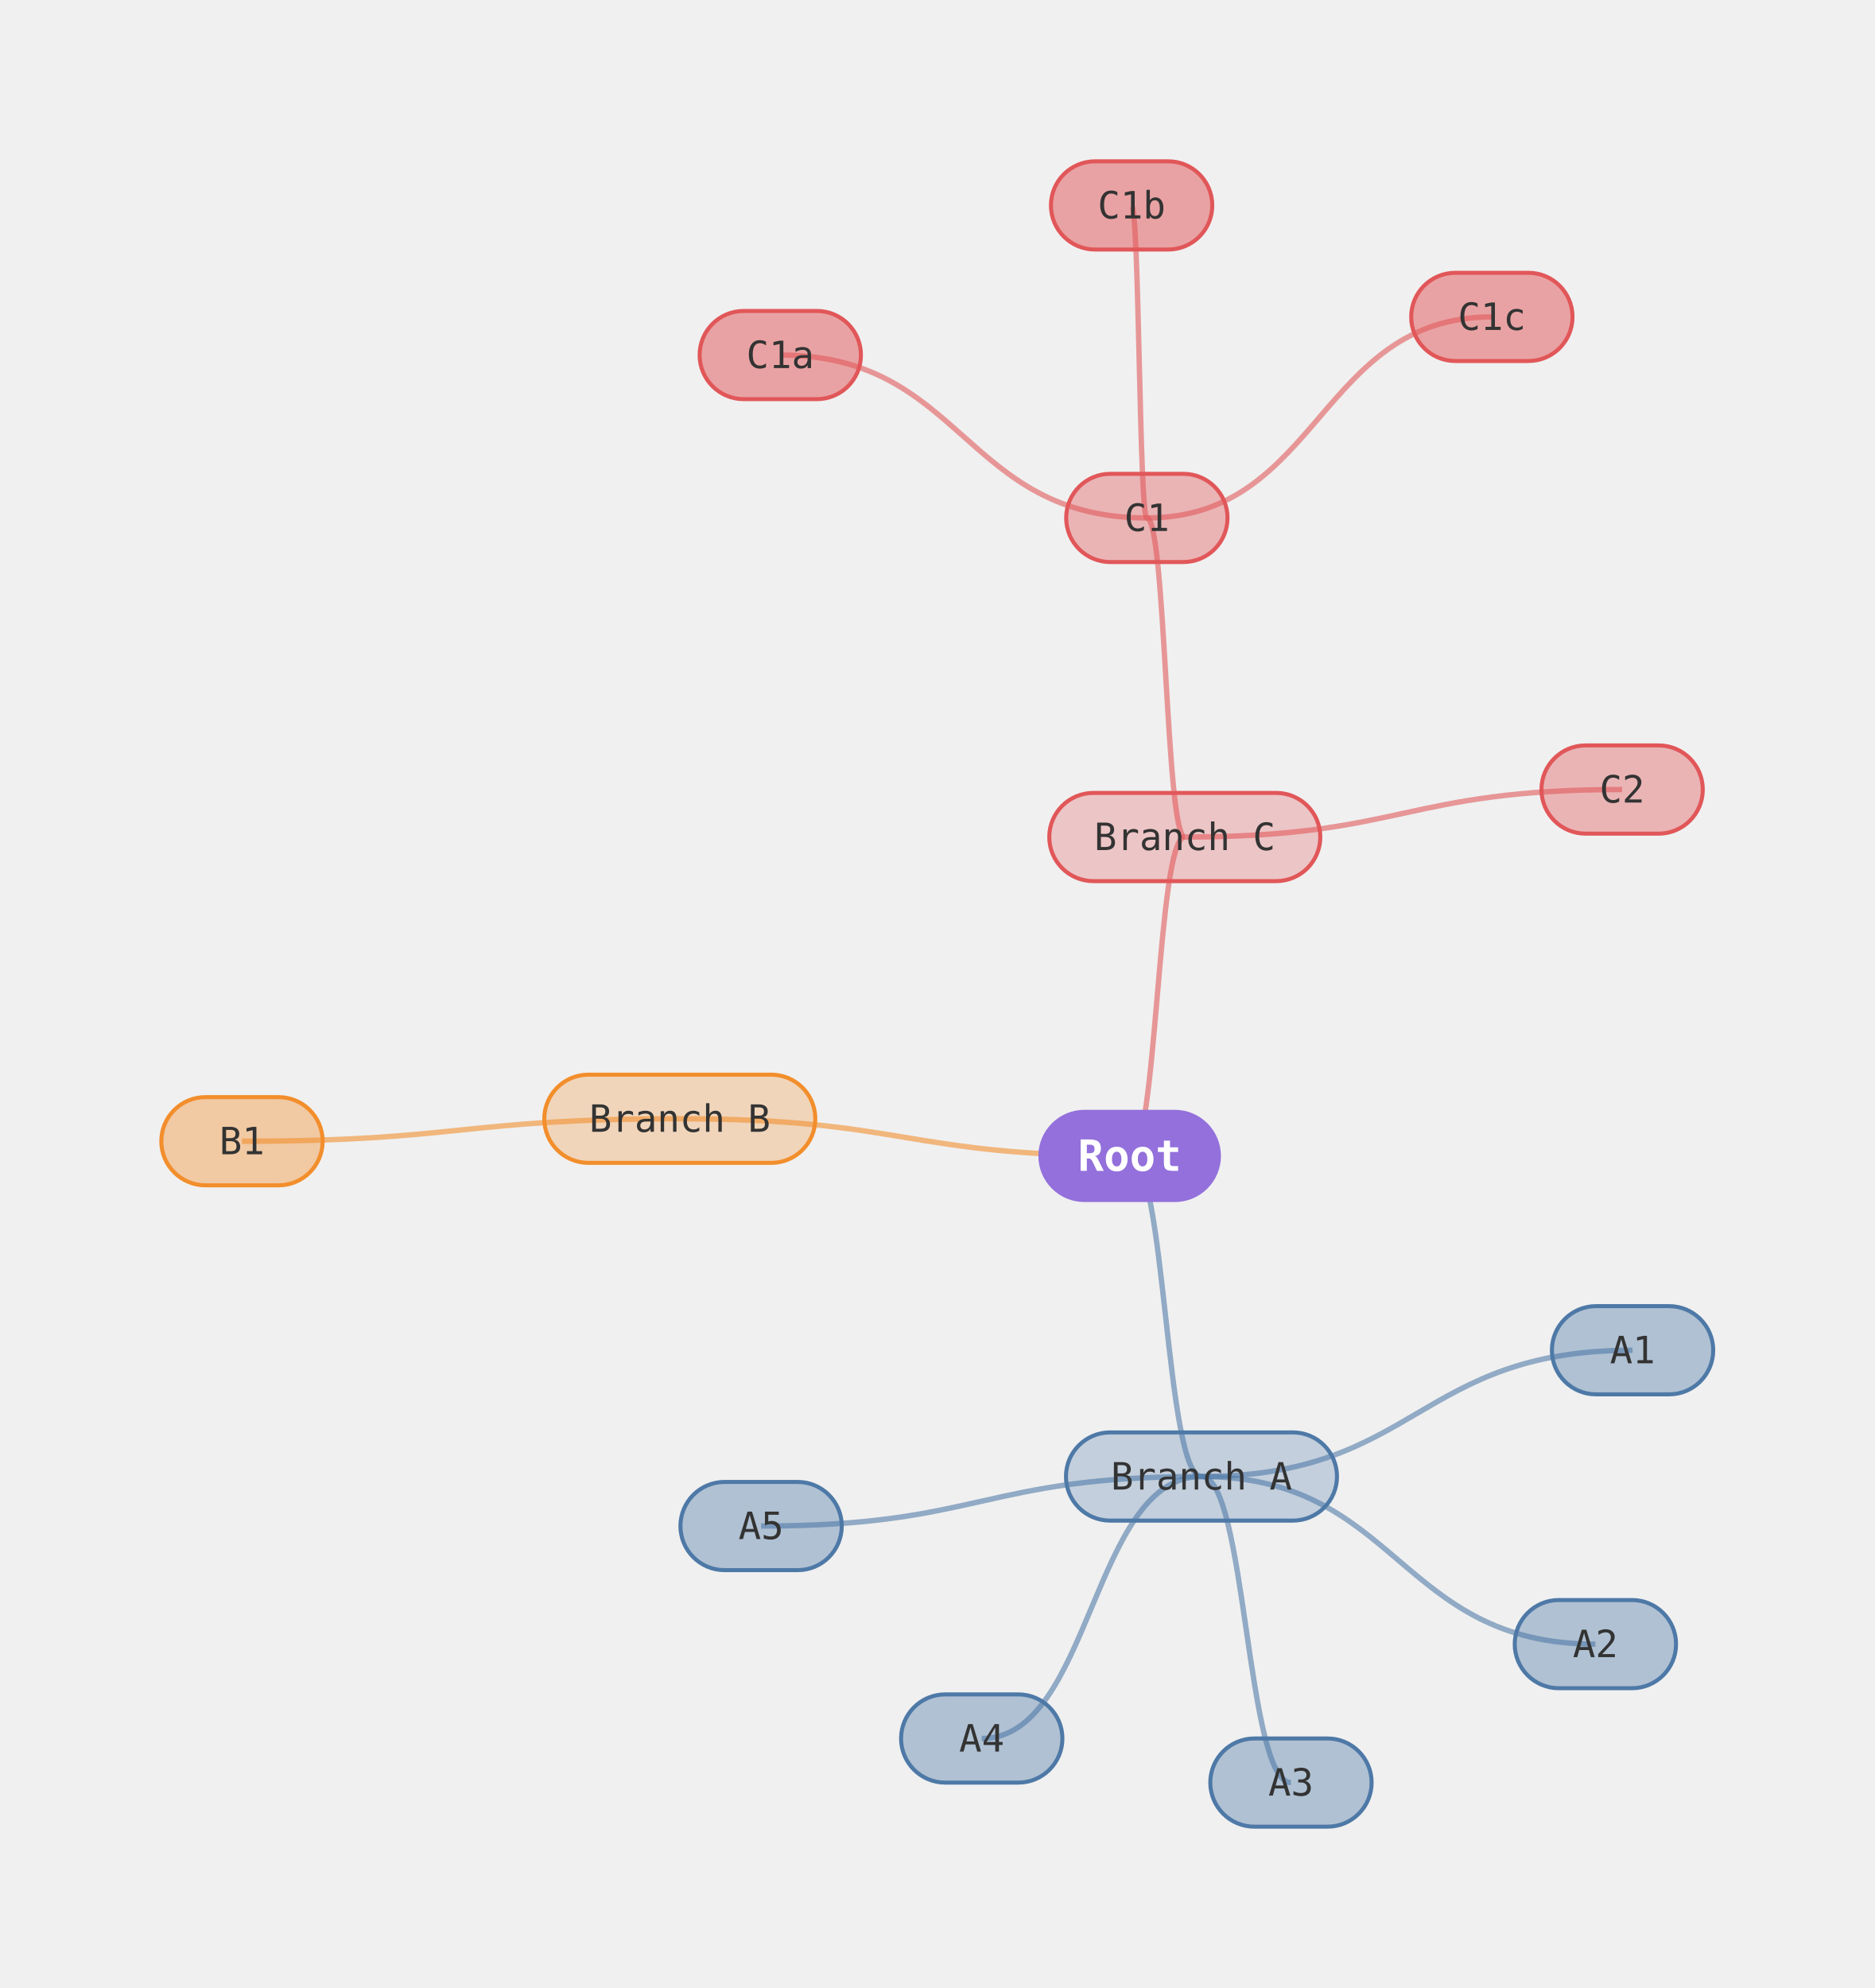
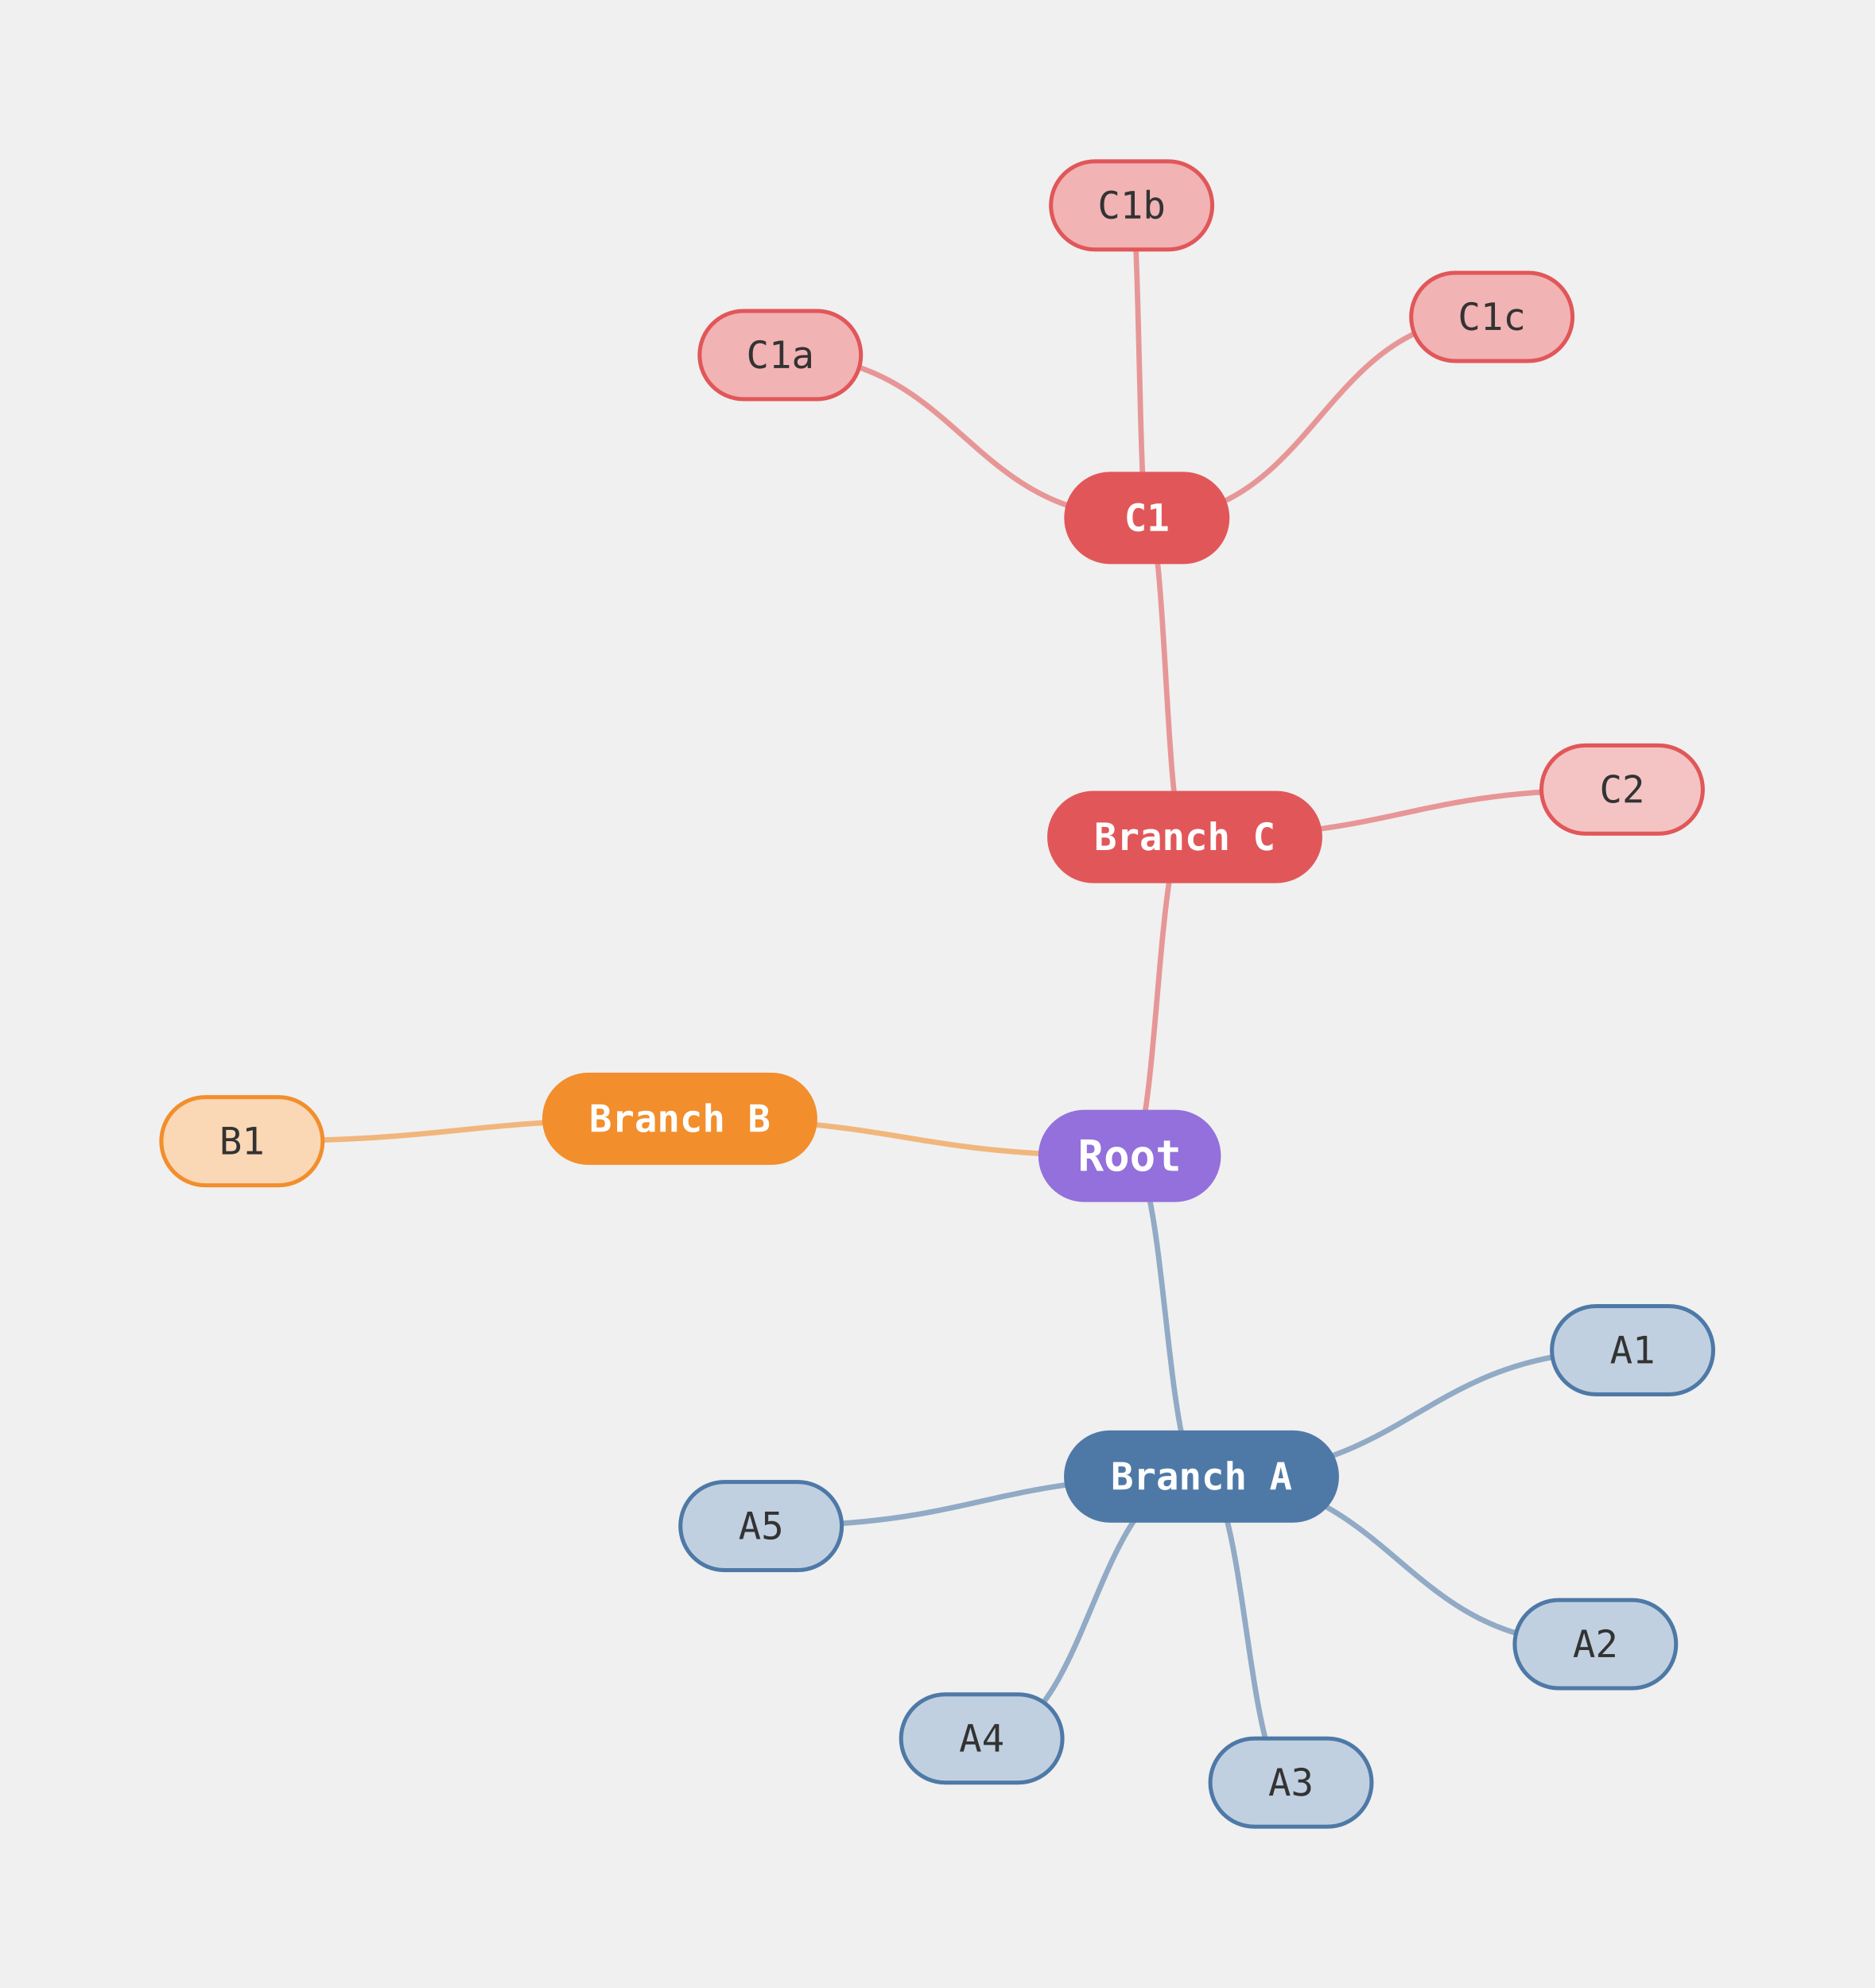
<svg xmlns="http://www.w3.org/2000/svg" viewBox="0 0 697.2 739.37" width="697.2" height="739.37">
  <g transform="translate(20, 20)">
    <path d="M400.15 409.91 C413.51 409.91 413.51 529.14 426.87 529.14" fill="none" stroke="#4e79a796" stroke-width="2" />
    <path d="M426.87 529.14 C507.04 529.14 507.04 482.18 587.2 482.18" fill="none" stroke="#4e79a796" stroke-width="2" />
    <path d="M426.87 529.14 C500.13 529.14 500.13 591.48 573.38 591.48" fill="none" stroke="#4e79a796" stroke-width="2" />
    <path d="M426.87 529.14 C443.51 529.14 443.51 642.97 460.15 642.97" fill="none" stroke="#4e79a796" stroke-width="2" />
    <path d="M426.87 529.14 C386 529.14 386 626.58 345.14 626.58" fill="none" stroke="#4e79a796" stroke-width="2" />
    <path d="M426.87 529.14 C344.98 529.14 344.98 547.56 263.08 547.56" fill="none" stroke="#4e79a796" stroke-width="2" />
    <path d="M400.15 409.91 C316.49 409.91 316.49 396.09 232.84 396.09" fill="none" stroke="#f28e2c96" stroke-width="2" />
    <path d="M232.84 396.09 C151.42 396.09 151.42 404.44 70 404.44" fill="none" stroke="#f28e2c96" stroke-width="2" />
    <path d="M400.15 409.91 C410.41 409.91 410.41 291.3 420.66 291.3" fill="none" stroke="#e1575996" stroke-width="2" />
    <path d="M420.66 291.3 C413.61 291.3 413.61 172.63 406.55 172.63" fill="none" stroke="#e1575996" stroke-width="2" />
    <path d="M406.55 172.63 C338.38 172.63 338.38 112.05 270.21 112.05" fill="none" stroke="#e1575996" stroke-width="2" />
    <path d="M406.55 172.63 C403.72 172.63 403.72 56.4 400.88 56.4" fill="none" stroke="#e1575996" stroke-width="2" />
    <path d="M406.55 172.63 C470.71 172.63 470.71 97.86 534.87 97.86" fill="none" stroke="#e1575996" stroke-width="2" />
    <path d="M420.66 291.3 C501.99 291.3 501.99 273.64 583.32 273.64" fill="none" stroke="#e1575996" stroke-width="2" />
    <rect x="366.95" y="393.51" width="66.4" height="32.8" rx="16.4" ry="16.4" fill="#9370db" stroke="#9370db" stroke-width="1.5" />
    <text x="400.15" y="409.91" text-anchor="middle" dominant-baseline="central" font-size="16px" font-family="'Intel One Mono', 'SF Mono', 'Cascadia Code', 'JetBrains Mono', 'Fira Code', 'Consolas', 'Menlo', monospace" fill="#ffffff" font-weight="bold">Root</text>
-     <rect x="376.47" y="512.74" width="100.8" height="32.8" rx="16.4" ry="16.4" fill="#4e79a746" stroke="#4e79a7" stroke-width="1.5" />
-     <text x="426.87" y="529.14" text-anchor="middle" dominant-baseline="central" font-size="14px" font-family="'Intel One Mono', 'SF Mono', 'Cascadia Code', 'JetBrains Mono', 'Fira Code', 'Consolas', 'Menlo', monospace" fill="#333333">Branch A</text>
-     <rect x="557.2" y="465.78" width="60" height="32.8" rx="16.4" ry="16.4" fill="#4e79a764" stroke="#4e79a7" stroke-width="1.5" />
+     <rect x="376.47" y="512.74" width="100.8" height="32.8" rx="16.4" ry="16.4" fill="#4e79a7" stroke="#4e79a7" stroke-width="1.5" />
+     <text x="426.87" y="529.14" text-anchor="middle" dominant-baseline="central" font-size="14px" font-family="'Intel One Mono', 'SF Mono', 'Cascadia Code', 'JetBrains Mono', 'Fira Code', 'Consolas', 'Menlo', monospace" fill="#ffffff" font-weight="bold">Branch A</text>
+     <rect x="557.2" y="465.78" width="60" height="32.8" rx="16.4" ry="16.4" fill="#c1d0e0" stroke="#4e79a7" stroke-width="1.5" />
    <text x="587.2" y="482.18" text-anchor="middle" dominant-baseline="central" font-size="14px" font-family="'Intel One Mono', 'SF Mono', 'Cascadia Code', 'JetBrains Mono', 'Fira Code', 'Consolas', 'Menlo', monospace" fill="#333333">A1</text>
-     <rect x="543.38" y="575.08" width="60" height="32.8" rx="16.4" ry="16.4" fill="#4e79a764" stroke="#4e79a7" stroke-width="1.5" />
+     <rect x="543.38" y="575.08" width="60" height="32.8" rx="16.4" ry="16.4" fill="#c1d0e0" stroke="#4e79a7" stroke-width="1.5" />
    <text x="573.38" y="591.48" text-anchor="middle" dominant-baseline="central" font-size="14px" font-family="'Intel One Mono', 'SF Mono', 'Cascadia Code', 'JetBrains Mono', 'Fira Code', 'Consolas', 'Menlo', monospace" fill="#333333">A2</text>
-     <rect x="430.15" y="626.57" width="60" height="32.8" rx="16.4" ry="16.4" fill="#4e79a764" stroke="#4e79a7" stroke-width="1.5" />
+     <rect x="430.15" y="626.57" width="60" height="32.8" rx="16.4" ry="16.4" fill="#c1d0e0" stroke="#4e79a7" stroke-width="1.5" />
    <text x="460.15" y="642.97" text-anchor="middle" dominant-baseline="central" font-size="14px" font-family="'Intel One Mono', 'SF Mono', 'Cascadia Code', 'JetBrains Mono', 'Fira Code', 'Consolas', 'Menlo', monospace" fill="#333333">A3</text>
-     <rect x="315.14" y="610.18" width="60" height="32.8" rx="16.4" ry="16.4" fill="#4e79a764" stroke="#4e79a7" stroke-width="1.5" />
+     <rect x="315.14" y="610.18" width="60" height="32.8" rx="16.4" ry="16.4" fill="#c1d0e0" stroke="#4e79a7" stroke-width="1.5" />
    <text x="345.14" y="626.58" text-anchor="middle" dominant-baseline="central" font-size="14px" font-family="'Intel One Mono', 'SF Mono', 'Cascadia Code', 'JetBrains Mono', 'Fira Code', 'Consolas', 'Menlo', monospace" fill="#333333">A4</text>
-     <rect x="233.08" y="531.16" width="60" height="32.8" rx="16.4" ry="16.4" fill="#4e79a764" stroke="#4e79a7" stroke-width="1.5" />
+     <rect x="233.08" y="531.16" width="60" height="32.8" rx="16.4" ry="16.4" fill="#c1d0e0" stroke="#4e79a7" stroke-width="1.5" />
    <text x="263.08" y="547.56" text-anchor="middle" dominant-baseline="central" font-size="14px" font-family="'Intel One Mono', 'SF Mono', 'Cascadia Code', 'JetBrains Mono', 'Fira Code', 'Consolas', 'Menlo', monospace" fill="#333333">A5</text>
-     <rect x="182.44" y="379.69" width="100.8" height="32.8" rx="16.4" ry="16.4" fill="#f28e2c46" stroke="#f28e2c" stroke-width="1.5" />
-     <text x="232.84" y="396.09" text-anchor="middle" dominant-baseline="central" font-size="14px" font-family="'Intel One Mono', 'SF Mono', 'Cascadia Code', 'JetBrains Mono', 'Fira Code', 'Consolas', 'Menlo', monospace" fill="#333333">Branch B</text>
-     <rect x="40" y="388.04" width="60" height="32.8" rx="16.4" ry="16.4" fill="#f28e2c64" stroke="#f28e2c" stroke-width="1.5" />
+     <rect x="182.44" y="379.69" width="100.8" height="32.8" rx="16.4" ry="16.4" fill="#f28e2c" stroke="#f28e2c" stroke-width="1.5" />
+     <text x="232.84" y="396.09" text-anchor="middle" dominant-baseline="central" font-size="14px" font-family="'Intel One Mono', 'SF Mono', 'Cascadia Code', 'JetBrains Mono', 'Fira Code', 'Consolas', 'Menlo', monospace" fill="#ffffff" font-weight="bold">Branch B</text>
+     <rect x="40" y="388.04" width="60" height="32.8" rx="16.4" ry="16.4" fill="#fad7b5" stroke="#f28e2c" stroke-width="1.5" />
    <text x="70" y="404.44" text-anchor="middle" dominant-baseline="central" font-size="14px" font-family="'Intel One Mono', 'SF Mono', 'Cascadia Code', 'JetBrains Mono', 'Fira Code', 'Consolas', 'Menlo', monospace" fill="#333333">B1</text>
-     <rect x="370.26" y="274.9" width="100.8" height="32.8" rx="16.4" ry="16.4" fill="#e1575946" stroke="#e15759" stroke-width="1.5" />
-     <text x="420.66" y="291.3" text-anchor="middle" dominant-baseline="central" font-size="14px" font-family="'Intel One Mono', 'SF Mono', 'Cascadia Code', 'JetBrains Mono', 'Fira Code', 'Consolas', 'Menlo', monospace" fill="#333333">Branch C</text>
-     <rect x="376.55" y="156.23" width="60" height="32.8" rx="16.4" ry="16.4" fill="#e1575964" stroke="#e15759" stroke-width="1.5" />
-     <text x="406.55" y="172.63" text-anchor="middle" dominant-baseline="central" font-size="14px" font-family="'Intel One Mono', 'SF Mono', 'Cascadia Code', 'JetBrains Mono', 'Fira Code', 'Consolas', 'Menlo', monospace" fill="#333333">C1</text>
-     <rect x="240.21" y="95.65" width="60" height="32.8" rx="16.4" ry="16.4" fill="#e1575982" stroke="#e15759" stroke-width="1.5" />
+     <rect x="370.26" y="274.9" width="100.8" height="32.8" rx="16.4" ry="16.4" fill="#e15759" stroke="#e15759" stroke-width="1.5" />
+     <text x="420.66" y="291.3" text-anchor="middle" dominant-baseline="central" font-size="14px" font-family="'Intel One Mono', 'SF Mono', 'Cascadia Code', 'JetBrains Mono', 'Fira Code', 'Consolas', 'Menlo', monospace" fill="#ffffff" font-weight="bold">Branch C</text>
+     <rect x="376.55" y="156.23" width="60" height="32.8" rx="16.4" ry="16.4" fill="#e15759" stroke="#e15759" stroke-width="1.5" />
+     <text x="406.55" y="172.63" text-anchor="middle" dominant-baseline="central" font-size="14px" font-family="'Intel One Mono', 'SF Mono', 'Cascadia Code', 'JetBrains Mono', 'Fira Code', 'Consolas', 'Menlo', monospace" fill="#ffffff" font-weight="bold">C1</text>
+     <rect x="240.21" y="95.65" width="60" height="32.8" rx="16.4" ry="16.4" fill="#f1b3b4" stroke="#e15759" stroke-width="1.5" />
    <text x="270.21" y="112.05" text-anchor="middle" dominant-baseline="central" font-size="14px" font-family="'Intel One Mono', 'SF Mono', 'Cascadia Code', 'JetBrains Mono', 'Fira Code', 'Consolas', 'Menlo', monospace" fill="#333333">C1a</text>
-     <rect x="370.88" y="40" width="60" height="32.8" rx="16.4" ry="16.4" fill="#e1575982" stroke="#e15759" stroke-width="1.5" />
+     <rect x="370.88" y="40" width="60" height="32.8" rx="16.4" ry="16.4" fill="#f1b3b4" stroke="#e15759" stroke-width="1.5" />
    <text x="400.88" y="56.4" text-anchor="middle" dominant-baseline="central" font-size="14px" font-family="'Intel One Mono', 'SF Mono', 'Cascadia Code', 'JetBrains Mono', 'Fira Code', 'Consolas', 'Menlo', monospace" fill="#333333">C1b</text>
-     <rect x="504.87" y="81.46" width="60" height="32.8" rx="16.4" ry="16.4" fill="#e1575982" stroke="#e15759" stroke-width="1.5" />
+     <rect x="504.87" y="81.46" width="60" height="32.8" rx="16.4" ry="16.4" fill="#f1b3b4" stroke="#e15759" stroke-width="1.5" />
    <text x="534.87" y="97.86" text-anchor="middle" dominant-baseline="central" font-size="14px" font-family="'Intel One Mono', 'SF Mono', 'Cascadia Code', 'JetBrains Mono', 'Fira Code', 'Consolas', 'Menlo', monospace" fill="#333333">C1c</text>
-     <rect x="553.32" y="257.24" width="60" height="32.8" rx="16.4" ry="16.4" fill="#e1575964" stroke="#e15759" stroke-width="1.5" />
+     <rect x="553.32" y="257.24" width="60" height="32.8" rx="16.4" ry="16.4" fill="#f4c4c4" stroke="#e15759" stroke-width="1.5" />
    <text x="583.32" y="273.64" text-anchor="middle" dominant-baseline="central" font-size="14px" font-family="'Intel One Mono', 'SF Mono', 'Cascadia Code', 'JetBrains Mono', 'Fira Code', 'Consolas', 'Menlo', monospace" fill="#333333">C2</text>
  </g>
</svg>
